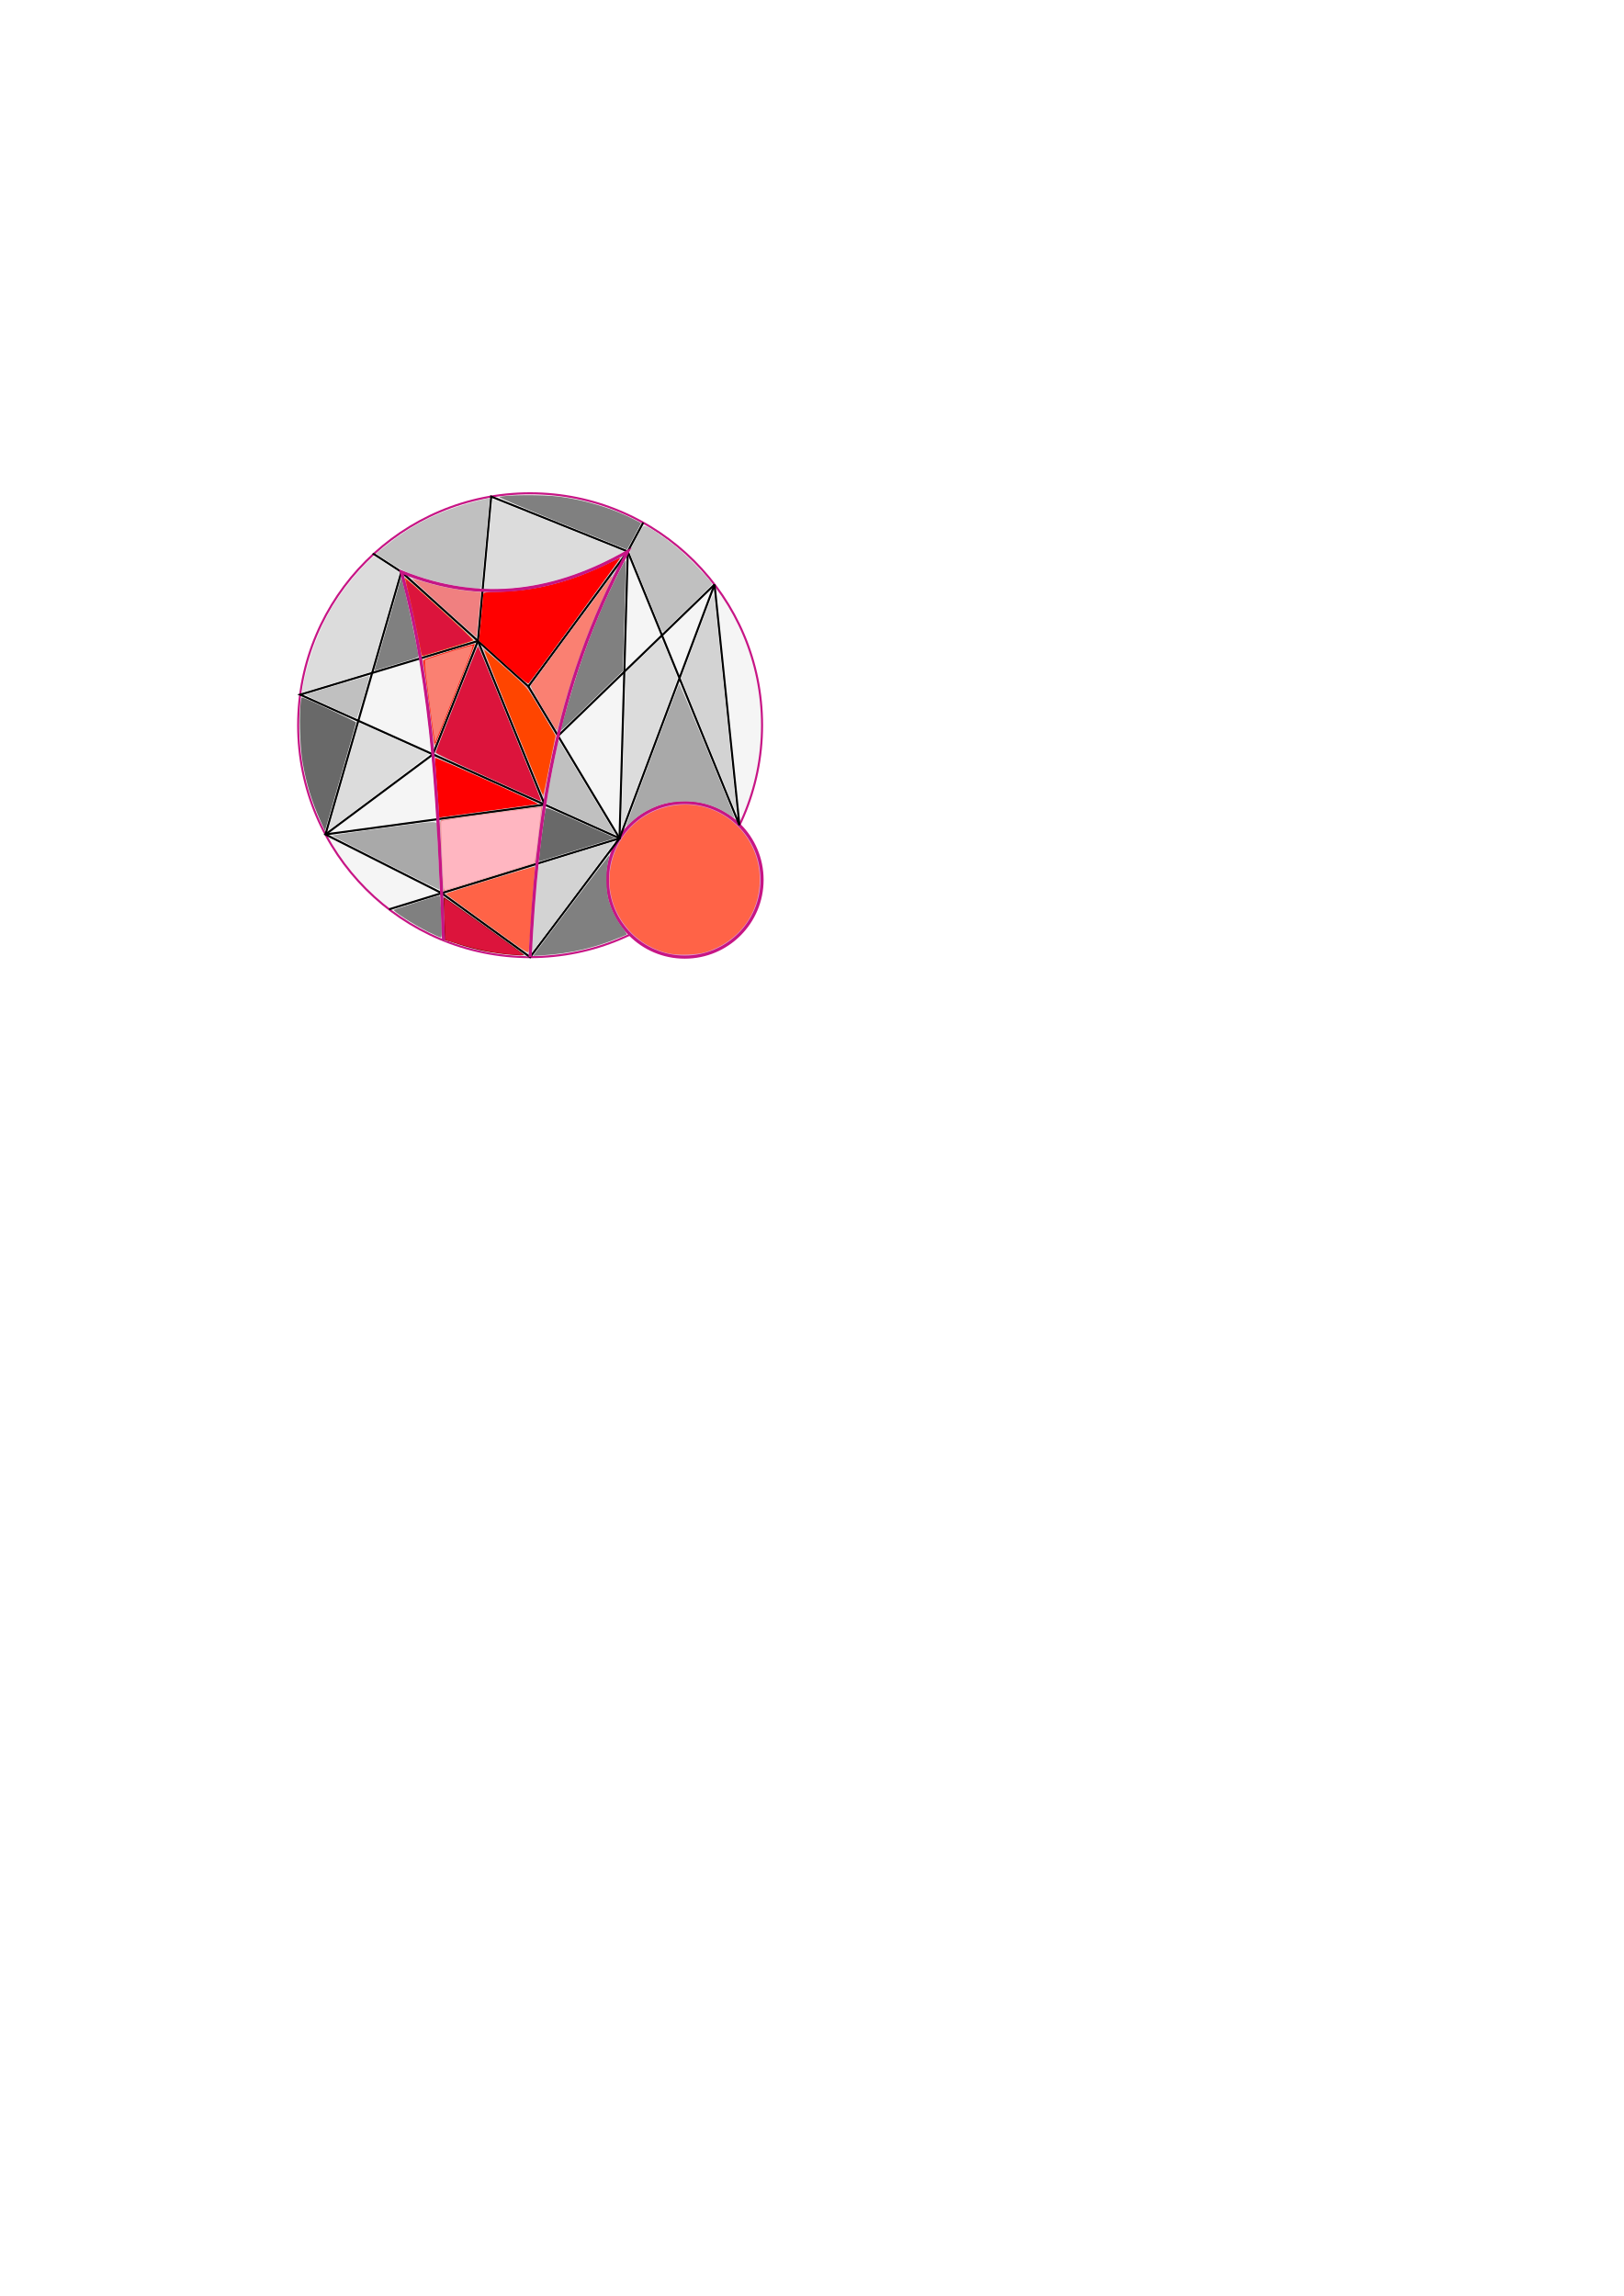
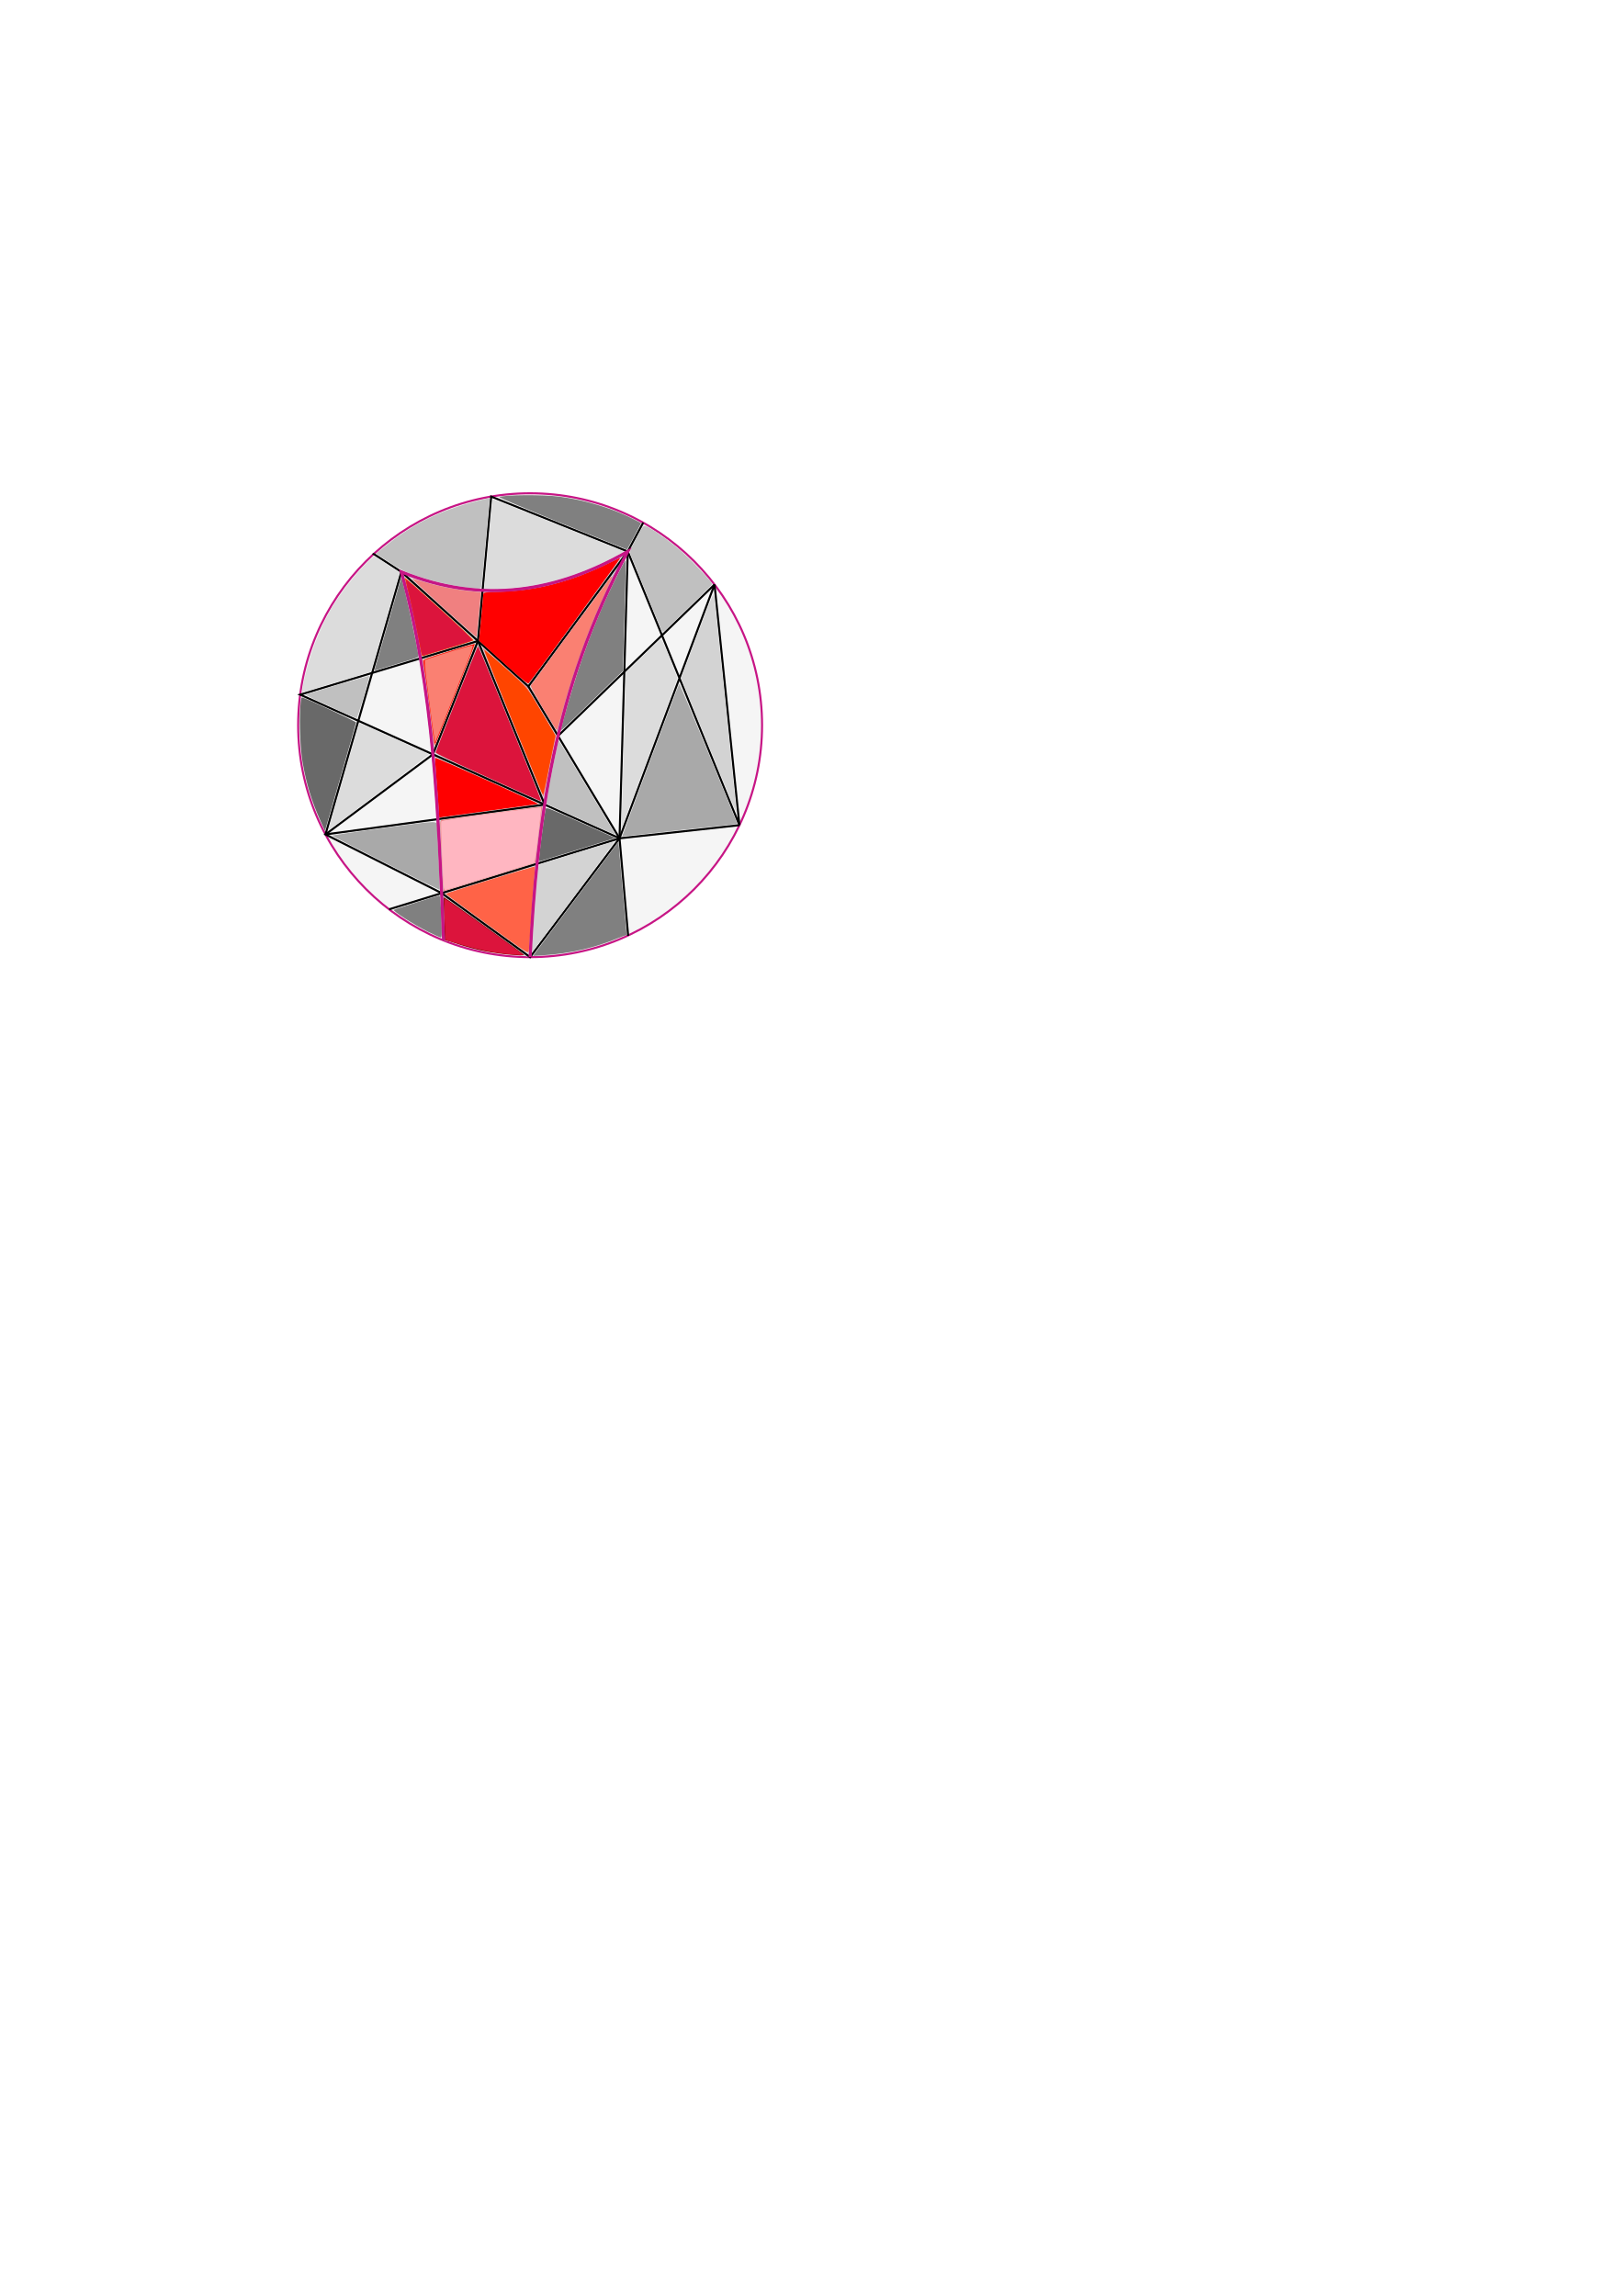
<svg xmlns="http://www.w3.org/2000/svg" width="210mm" height="297mm" viewBox="0 0 210 297" version="1.1" id="svg8">
  <defs id="defs2" />
  <g id="layer1">
    <circle cy="93.809" cx="68.561" id="circle4553" style="fill:#f5f5f5;stroke:#c71585;stroke-width:0.265;stroke-miterlimit:4;stroke-dasharray:none;stroke-opacity:1" r="30" />
-     <path style="fill:#dda0dd;fill-opacity:1;stroke:#c71585;stroke-width:0.4;stroke-miterlimit:4;stroke-dasharray:none;stroke-opacity:1" d="m 98.561,113.809 a 10,10 0 0 1 -10,10 10,10 0 0 1 -10,-10 10,10 0 0 1 10,-10 10,10 0 0 1 10,10 z" id="path21" />
    <path style="fill:#dcdcdc;stroke:#4b0082;stroke-width:0.265px;stroke-linecap:butt;stroke-linejoin:miter;stroke-opacity:1;fill-opacity:1" d="M 57.372,121.644 C 56.712,105.465 56.146,89.262 51.909,73.977 62.503,78.259 72.128,76.53 81.193,71.335 71.543,89.202 69.44,106.548 68.561,123.809" id="path4561" />
    <path style="fill:none;stroke:#000000;stroke-width:0.265px;stroke-linecap:butt;stroke-linejoin:miter;stroke-opacity:1" d="M 51.909,73.977 C 68.331,88.791 68.331,88.791 68.331,88.791 L 81.193,71.335 83.185,67.615" id="path4563" />
    <path style="fill:none;stroke:#000000;stroke-width:0.265px;stroke-linecap:butt;stroke-linejoin:miter;stroke-opacity:1" d="m 68.331,88.791 c 11.794,19.647 11.794,19.647 11.794,19.647 l -29.805,9.188" id="path4567" />
    <path style="fill:none;stroke:#000000;stroke-width:0.265px;stroke-linecap:butt;stroke-linejoin:miter;stroke-opacity:1" d="M 80.125,108.439 38.822,89.856 61.815,82.913" id="path4569" />
    <path style="fill:none;stroke:#000000;stroke-width:0.265px;stroke-linecap:butt;stroke-linejoin:miter;stroke-opacity:1" d="M 63.53,64.234 61.815,82.913 55.992,97.581 42.095,107.936 57.119,115.531 68.561,123.809 80.125,108.439 92.412,75.612 95.632,106.738 81.193,71.335 Z" id="path4571" />
    <path style="fill:none;stroke:#000000;stroke-width:0.265px;stroke-linecap:butt;stroke-linejoin:miter;stroke-opacity:1" d="M 80.125,108.439 C 81.193,71.335 81.193,71.335 81.193,71.335" id="path4573" />
    <path style="fill:none;stroke:#000000;stroke-width:0.265px;stroke-linecap:butt;stroke-linejoin:miter;stroke-opacity:1" d="m 51.909,73.977 c -3.58,-2.319 -3.58,-2.319 -3.58,-2.319 l 0.051,-0.047" id="path4575" />
    <path style="fill:none;stroke:#000000;stroke-width:0.265px;stroke-linecap:butt;stroke-linejoin:miter;stroke-opacity:1" d="m 42.095,107.937 28.343,-3.856" id="path4577" />
    <path style="fill:#ffff00;stroke:#000000;stroke-width:0.265px;stroke-linecap:butt;stroke-linejoin:miter;stroke-opacity:1" d="m 61.815,82.913 c 8.624,21.167 8.624,21.167 8.624,21.167" id="path4579" />
    <path style="fill:none;stroke:#000000;stroke-width:0.265px;stroke-linecap:butt;stroke-linejoin:miter;stroke-opacity:1" d="M 51.909,73.977 C 42.096,107.937 42.096,107.937 42.096,107.937" id="path4581" />
    <path style="fill:none;stroke:#000000;stroke-width:0.265px;stroke-linecap:butt;stroke-linejoin:miter;stroke-opacity:1" d="M 72.172,95.189 92.413,75.613" id="path4583" />
    <path style="fill:#dcdcdc;fill-opacity:1;stroke:none;stroke-width:0.467;stroke-miterlimit:4;stroke-dasharray:none;stroke-opacity:1" d="m 160.726,404.926 c 0.15,-0.481 3.542,-12.194 7.537,-26.03 3.995,-13.836 7.323,-25.215 7.396,-25.288 0.162,-0.162 33.452,14.761 33.937,15.213 0.27,0.251 -45.812,35.026 -48.51,36.608 -0.468,0.274 -0.561,0.143 -0.359,-0.503 z" id="path4587" transform="scale(0.2645833)" />
    <path style="fill:#dcdcdc;fill-opacity:1;stroke:none;stroke-width:0.467;stroke-miterlimit:4;stroke-dasharray:none;stroke-opacity:1" d="m 147.783,337.067 c 2.439,-14.515 8.565,-30.865 15.844,-42.288 4.742,-7.442 13.549,-18.175 17.778,-21.666 l 1.514,-1.25 6.22,4.022 6.22,4.022 -4.41,15.241 c -2.426,8.383 -5.591,19.304 -7.035,24.27 l -2.624,9.029 -16.776,5.064 c -9.227,2.785 -16.823,5.065 -16.88,5.067 -0.058,0.002 0.01,-0.678 0.15,-1.511 z" id="path4589" transform="scale(0.2645833)" />
    <path style="fill:#dcdcdc;fill-opacity:1;stroke:none;stroke-width:0.467;stroke-miterlimit:4;stroke-dasharray:none;stroke-opacity:1" d="m 238.7,266.038 c 1.106,-11.963 2.093,-21.832 2.193,-21.931 0.203,-0.203 63.198,25.003 63.809,25.532 0.548,0.475 -12.419,6.878 -19.587,9.671 -14.598,5.689 -28.346,8.478 -41.783,8.478 h -6.643 z" id="path4591" transform="scale(0.2645833)" />
    <path style="fill:#dcdcdc;fill-opacity:1;stroke:none;stroke-width:0.467;stroke-miterlimit:4;stroke-dasharray:none;stroke-opacity:1" d="m 315.748,289.432 -8.044,-19.759 3.146,-5.97 c 1.731,-3.284 3.341,-6.219 3.578,-6.523 0.317,-0.406 1.352,0.006 3.891,1.547 10.046,6.099 20.606,15.395 28.271,24.887 l 1.709,2.116 -9.412,9.104 c -5.177,5.007 -10.691,10.286 -12.253,11.731 l -2.841,2.627 z" id="path4593" transform="scale(0.2645833)" />
    <path style="fill:#dcdcdc;fill-opacity:1;stroke:none;stroke-width:0.467;stroke-miterlimit:4;stroke-dasharray:none;stroke-opacity:1" d="m 303.879,398.461 c 0.137,-3.844 0.65,-21.089 1.141,-38.321 l 0.892,-31.331 7.982,-7.8 c 4.39,-4.29 8.329,-8.043 8.753,-8.34 0.682,-0.478 1.215,0.544 4.614,8.844 2.114,5.161 3.841,9.698 3.839,10.081 -0.002,0.383 -6.184,17.158 -13.737,37.277 l -13.733,36.58 z" id="path4595" transform="scale(0.2645833)" />
    <path style="fill:#c0c0c0;fill-opacity:1;stroke:none;stroke-width:0.467;stroke-miterlimit:4;stroke-dasharray:none;stroke-opacity:1" d="m 283.535,400.413 -16.581,-7.511 1.342,-7.705 c 1.245,-7.149 4.482,-22.926 4.76,-23.206 0.067,-0.068 6.062,9.788 13.321,21.901 7.259,12.113 13.501,22.496 13.871,23.073 0.37,0.577 0.492,1.028 0.27,1.004 -0.222,-0.025 -7.864,-3.425 -16.984,-7.556 z" id="path4597" transform="scale(0.2645833)" />
    <path style="fill:#dcdcdc;fill-opacity:1;stroke:none;stroke-width:0.467;stroke-miterlimit:4;stroke-dasharray:none;stroke-opacity:1" d="m 260.118,462.907 c 1.248,-19.521 1.678,-25.546 2.288,-32.06 0.396,-4.229 0.864,-7.817 1.041,-7.974 0.177,-0.157 8.395,-2.754 18.262,-5.772 9.867,-3.018 18.241,-5.6 18.607,-5.738 0.542,-0.204 -37.867,51.352 -39.79,53.409 -0.448,0.48 -0.534,0.092 -0.408,-1.864 z" id="path4599" transform="scale(0.2645833)" />
    <path style="fill:#d3d3d3;fill-opacity:1;stroke:none;stroke-width:0.467;stroke-miterlimit:4;stroke-dasharray:none;stroke-opacity:1" d="m 346.327,364.413 -13.39,-32.85 7.821,-20.952 c 5.162,-13.828 7.93,-20.676 8.14,-20.14 0.377,0.961 11.244,106.368 10.992,106.62 -0.095,0.095 -6.198,-14.61 -13.563,-32.678 z" id="path4601" transform="scale(0.2645833)" />
    <path style="fill:#d3d3d3;fill-opacity:1;stroke:none;stroke-width:0.467;stroke-miterlimit:4;stroke-dasharray:none;stroke-opacity:1" d="m 211.186,357.847 c -0.918,-8.69 -2.722,-22.253 -4.016,-30.184 -0.463,-2.837 -0.814,-5.19 -0.78,-5.229 0.233,-0.269 25.148,-7.64 25.445,-7.527 0.275,0.105 -16.713,43.732 -19.443,49.93 -0.243,0.551 -0.675,-1.954 -1.207,-6.99 z" id="path4603" transform="scale(0.2645833)" />
    <path style="fill:#d3d3d3;fill-opacity:1;stroke:none;stroke-width:0.467;stroke-miterlimit:4;stroke-dasharray:none;stroke-opacity:1" d="m 211.636,362.554 c -0.503,-5.817 -3.005,-25.429 -4.222,-33.092 -0.608,-3.826 -1.058,-7.007 -1,-7.068 0.211,-0.223 25.9,-7.924 25.9,-7.764 0,0.091 -4.425,11.336 -9.834,24.99 -5.409,13.653 -9.989,25.232 -10.179,25.731 -0.224,0.588 -0.458,-0.396 -0.665,-2.796 z" id="path4605" transform="scale(0.2645833)" />
    <path style="fill:#d3d3d3;fill-opacity:1;stroke:none;stroke-width:0.467;stroke-miterlimit:4;stroke-dasharray:none;stroke-opacity:1" d="m 246.225,323.745 -11.862,-10.685 1.045,-10.888 c 0.575,-5.988 1.058,-11.307 1.073,-11.82 0.027,-0.882 0.381,-0.937 6.556,-1.025 17.925,-0.256 36.5,-5.037 54.739,-14.088 3.07,-1.523 5.649,-2.703 5.73,-2.621 0.125,0.125 -44.059,60.357 -45.072,61.442 -0.19,0.204 -5.684,-4.438 -12.209,-10.314 z" id="path4607" transform="scale(0.2645833)" />
    <path style="fill:#d3d3d3;fill-opacity:1;stroke:none;stroke-width:0.467;stroke-miterlimit:4;stroke-dasharray:none;stroke-opacity:1" d="m 216.253,429.332 c -0.172,-3.396 -0.573,-11.102 -0.891,-17.125 -0.318,-6.023 -0.565,-10.986 -0.549,-11.029 0.016,-0.043 11.038,-1.567 24.493,-3.386 13.455,-1.819 24.852,-3.395 25.327,-3.502 0.719,-0.162 0.82,0.015 0.603,1.056 -0.144,0.688 -0.928,6.703 -1.743,13.366 -0.815,6.664 -1.534,12.332 -1.597,12.596 -0.091,0.38 -43.923,14.199 -45.037,14.199 -0.16,0 -0.433,-2.778 -0.605,-6.174 z" id="path4609" transform="scale(0.2645833)" />
    <path style="fill:#d3d3d3;fill-opacity:1;stroke:none;stroke-width:0.467;stroke-miterlimit:4;stroke-dasharray:none;stroke-opacity:1" d="m 260.041,464.397 c -0.161,-0.261 -0.183,-0.839 -0.05,-1.285 0.134,-0.446 0.377,-3.223 0.541,-6.17 0.164,-2.947 0.364,-6.302 0.444,-7.456 0.97,-13.879 1.151,-16.226 1.406,-18.301 0.119,-0.967 0.331,-2.936 0.47,-4.375 0.409,-4.208 -0.086,-3.843 9.071,-6.704 1.41,-0.44 3.926,-1.235 5.592,-1.766 8.083,-2.577 21.404,-6.598 21.857,-6.598 0.752,0 0.411,1.015 -0.655,1.949 -0.513,0.449 -0.728,0.823 -0.479,0.832 0.249,0.009 -0.016,0.344 -0.59,0.746 -0.574,0.402 -0.936,0.904 -0.805,1.116 0.131,0.212 -0.075,0.506 -0.458,0.652 -0.383,0.147 -0.696,0.566 -0.696,0.931 0,0.365 -0.315,0.784 -0.699,0.932 -0.384,0.148 -0.699,0.567 -0.699,0.932 0,0.365 -0.315,0.784 -0.699,0.932 -0.384,0.148 -0.699,0.567 -0.699,0.932 0,0.365 -0.315,0.784 -0.699,0.932 -0.384,0.148 -0.699,0.567 -0.699,0.932 0,0.365 -0.315,0.784 -0.699,0.932 -0.384,0.148 -0.699,0.499 -0.699,0.782 0,0.283 -0.262,0.788 -0.582,1.123 -0.32,0.335 -0.897,1.073 -1.281,1.641 -0.384,0.568 -1.014,1.413 -1.398,1.878 -0.384,0.465 -1.014,1.311 -1.398,1.881 -1.181,1.751 -23.917,31.865 -24.529,32.489 -0.372,0.38 -0.678,0.419 -0.868,0.112 z" id="path4611" transform="scale(0.2645833)" />
    <path style="fill:#c0c0c0;fill-opacity:1;stroke:none;stroke-width:0.467;stroke-miterlimit:4;stroke-dasharray:none;stroke-opacity:1" d="m 322.664,306.544 c -0.523,-1.217 -2.21,-5.359 -3.749,-9.203 -1.539,-3.844 -3.079,-7.619 -3.422,-8.388 -0.343,-0.769 -1.276,-3.076 -2.073,-5.126 -0.797,-2.05 -1.681,-4.252 -1.964,-4.893 -0.283,-0.641 -0.675,-1.584 -0.871,-2.097 -0.196,-0.513 -0.788,-1.905 -1.314,-3.094 -1.752,-3.959 -1.744,-4.019 1.222,-9.519 3.975,-7.371 3.848,-7.204 5.218,-6.87 0.649,0.158 1.285,0.415 1.413,0.57 0.128,0.155 1.024,0.698 1.992,1.205 0.967,0.508 2.435,1.501 3.262,2.208 0.827,0.707 1.628,1.285 1.781,1.286 0.153,6.1e-4 0.71,0.368 1.238,0.817 0.528,0.449 1.429,1.13 2.002,1.514 0.573,0.384 1.537,1.118 2.141,1.631 0.605,0.513 1.962,1.666 3.016,2.563 4.114,3.5 14.378,14.185 15.441,16.074 0.242,0.431 -2.285,3.125 -8.155,8.697 -4.678,4.44 -9.974,9.595 -11.768,11.456 -1.794,1.86 -3.531,3.382 -3.861,3.382 -0.329,-1e-4 -1.027,-0.996 -1.55,-2.214 z" id="path4613" transform="scale(0.2645833)" />
    <path style="fill:#c0c0c0;fill-opacity:1;stroke:none;stroke-width:0.467;stroke-miterlimit:4;stroke-dasharray:none;stroke-opacity:1" d="m 161.328,345.432 c -6.878,-3.113 -12.28,-5.734 -12.004,-5.826 4.356,-1.452 31.038,-9.33 31.166,-9.202 0.369,0.369 -5.695,20.757 -6.164,20.723 -0.271,-0.02 -6.12,-2.582 -12.998,-5.695 z" id="path4615" transform="scale(0.2645833)" />
    <path style="fill:#c0c0c0;fill-opacity:1;stroke:none;stroke-width:0.467;stroke-miterlimit:4;stroke-dasharray:none;stroke-opacity:1" d="m 229.985,287.473 c -8.141,-0.832 -18.924,-3.319 -27.568,-6.358 -4.725,-1.661 -6.898,-2.772 -12.193,-6.233 l -6.443,-4.211 4.579,-3.683 c 14.749,-11.862 29.154,-18.587 49.72,-23.213 l 1.338,-0.301 -0.283,2.47 c -0.156,1.358 -1.031,10.857 -1.946,21.109 -0.915,10.252 -1.761,19.111 -1.88,19.688 -0.226,1.096 -0.886,1.186 -5.324,0.733 z" id="path4617" transform="scale(0.2645833)" />
    <path style="fill:#c0c0c0;fill-opacity:1;stroke:none;stroke-width:0.467;stroke-miterlimit:4;stroke-dasharray:none;stroke-opacity:1" d="m 265.647,346.526 c -3.519,-5.882 -6.324,-10.881 -6.235,-11.108 0.291,-0.738 41.12,-55.99 41.266,-55.844 0.078,0.078 -1.311,3.171 -3.088,6.873 -8.864,18.476 -17.438,42.028 -22.923,62.966 -1.124,4.292 -2.174,7.804 -2.333,7.805 -0.159,9.4e-4 -3.168,-4.811 -6.687,-10.693 z" id="path4619" transform="scale(0.2645833)" />
    <path style="fill:#a9a9a9;fill-opacity:1;stroke:none;stroke-width:0.467;stroke-miterlimit:4;stroke-dasharray:none;stroke-opacity:1" d="m 188.628,422.067 c -14.417,-7.281 -26.212,-13.376 -26.212,-13.544 0,-0.168 11.349,-1.844 25.22,-3.723 27.705,-3.753 26.019,-3.729 26.032,-0.372 0.004,0.975 0.335,8.17 0.735,15.989 0.4,7.819 0.663,14.367 0.582,14.552 -0.08,0.185 -11.941,-5.621 -26.358,-12.902 z" id="path4621" transform="scale(0.2645833)" />
-     <path style="fill:#a9a9a9;fill-opacity:1;stroke:none;stroke-width:0.467;stroke-miterlimit:4;stroke-dasharray:none;stroke-opacity:1" d="m 305.941,404.039 c 0,-0.556 25.708,-69.354 26.07,-69.769 0.254,-0.29 27.052,64.606 27.052,65.511 0,0.16 -1.452,-0.648 -3.228,-1.796 -7.061,-4.568 -14.637,-6.575 -23.101,-6.122 -5.843,0.313 -9.283,1.128 -14.061,3.332 -4.083,1.883 -7.066,3.89 -10.287,6.923 -1.346,1.267 -2.446,2.131 -2.446,1.922 z" id="path4623" transform="scale(0.2645833)" />
+     <path style="fill:#a9a9a9;fill-opacity:1;stroke:none;stroke-width:0.467;stroke-miterlimit:4;stroke-dasharray:none;stroke-opacity:1" d="m 304.135,408.932 c 0,-0.556 27.513,-74.247 27.876,-74.662 0.254,-0.29 28.334,67.635 28.334,68.54 z" id="path4623" transform="scale(0.2645833)" />
    <path style="fill:#808080;fill-opacity:1;stroke:none;stroke-width:0.467;stroke-miterlimit:4;stroke-dasharray:none;stroke-opacity:1" d="m 274.254,356.937 c 0,-1.455 5.234,-19.682 8.348,-29.073 5.812,-17.527 11.962,-32.401 19.748,-47.764 3.503,-6.911 3.543,-6.966 3.572,-4.893 0.016,1.153 -0.309,13.525 -0.721,27.493 l -0.75,25.396 -9.389,9.069 c -5.164,4.988 -11.958,11.583 -15.098,14.655 -3.14,3.072 -5.708,5.375 -5.708,5.117 z" id="path4625" transform="scale(0.2645833)" />
    <path style="fill:#808080;fill-opacity:1;stroke:none;stroke-width:0.467;stroke-miterlimit:4;stroke-dasharray:none;stroke-opacity:1" d="m 209.012,455.421 c -6.703,-3.342 -17.095,-10.007 -16.486,-10.573 0.363,-0.337 21.507,-7.012 22.212,-7.012 0.451,0 0.749,3.451 1.059,12.232 0.238,6.753 0.177,8.27 -0.333,8.265 -0.344,-0.003 -3.247,-1.314 -6.453,-2.912 z" id="path4627" transform="scale(0.2645833)" />
    <path style="fill:#808080;fill-opacity:1;stroke:none;stroke-width:0.467;stroke-miterlimit:4;stroke-dasharray:none;stroke-opacity:1" d="m 183.551,325.91 c 0.331,-1.104 3.311,-11.401 6.621,-22.882 l 6.018,-20.875 1.75,6.895 c 1.438,5.667 5.75,26.094 6.545,31.01 0.203,1.255 0.11,1.311 -4.504,2.713 -12.06,3.664 -15.488,4.701 -16.231,4.916 -0.734,0.211 -0.75,0.062 -0.199,-1.776 z" id="path4629" transform="scale(0.2645833)" />
-     <path style="fill:#808080;fill-opacity:1;stroke:none;stroke-width:0.467;stroke-miterlimit:4;stroke-dasharray:none;stroke-opacity:1" d="m 261.269,466.363 c 2.4,-3.427 36.52,-48.482 36.631,-48.371 0.075,0.075 -0.222,1.583 -0.662,3.351 -1.175,4.731 -1.056,13.723 0.245,18.535 1.335,4.933 3.701,9.719 6.771,13.692 2.065,2.672 2.394,3.33 1.762,3.525 -0.427,0.132 -2.244,0.854 -4.038,1.604 -11.168,4.671 -23.571,7.513 -36.309,8.32 l -5.087,0.322 z" id="path4631" transform="scale(0.2645833)" />
+     <path style="fill:#808080;fill-opacity:1;stroke:none;stroke-width:0.467;stroke-miterlimit:4;stroke-dasharray:none;stroke-opacity:1" d="m 261.269,466.363 c 2.4,-3.427 41.017,-54.719 41.017,-54.719 l 4.044,45.453 c -0.427,0.132 -2.557,0.852 -4.351,1.603 -11.168,4.671 -23.571,7.513 -36.309,8.32 l -5.087,0.322 z" id="path4631" transform="scale(0.2645833)" />
    <path style="fill:#696969;fill-opacity:1;stroke:none;stroke-width:0.467;stroke-miterlimit:4;stroke-dasharray:none;stroke-opacity:1" d="m 156.613,401.233 c -4.297,-9.627 -6.85,-17.988 -8.672,-28.401 -1.128,-6.449 -1.676,-19.264 -1.152,-26.954 0.298,-4.37 0.448,-5.021 1.112,-4.838 2.309,0.637 26.163,11.737 26.155,12.171 -0.005,0.284 -3.43,12.33 -7.61,26.769 l -7.601,26.253 z" id="path4633" transform="scale(0.2645833)" />
    <path style="fill:#696969;fill-opacity:1;stroke:none;stroke-width:0.467;stroke-miterlimit:4;stroke-dasharray:none;stroke-opacity:1" d="m 263.704,417.989 c 0.522,-5.38 2.656,-21.324 3.002,-22.425 0.312,-0.994 0.962,-0.746 17.212,6.568 l 16.887,7.601 -17.819,5.496 c -9.801,3.023 -18.219,5.604 -18.707,5.737 -0.831,0.226 -0.868,0.037 -0.575,-2.977 z" id="path4635" transform="scale(0.2645833)" />
    <path style="fill:#808080;fill-opacity:1;stroke:none;stroke-width:0.467;stroke-miterlimit:4;stroke-dasharray:none;stroke-opacity:1" d="m 274.827,255.972 c -17.241,-6.951 -31.081,-12.779 -30.755,-12.95 2.147,-1.131 21.368,-1.255 29.5,-0.191 12.875,1.686 26.654,5.957 37.143,11.513 l 2.677,1.418 -3.376,6.455 c -1.857,3.55 -3.481,6.441 -3.609,6.424 -0.128,-0.017 -14.339,-5.719 -31.58,-12.67 z" id="path4645" transform="scale(0.2645833)" />
    <path style="fill:#dc143c;fill-opacity:1;stroke:none;stroke-width:0.467;stroke-miterlimit:4;stroke-dasharray:none;stroke-opacity:1" d="m 238.558,380.158 c -17.913,-8.092 -25.612,-11.787 -25.572,-12.275 0.077,-0.941 20.384,-52.041 20.679,-52.038 0.128,10e-4 5.33,12.53 11.559,27.841 6.229,15.311 13.185,32.399 15.458,37.974 2.273,5.574 3.991,10.122 3.818,10.105 -0.172,-0.017 -11.847,-5.24 -25.943,-11.608 z" id="path4647" transform="scale(0.2645833)" />
    <path style="fill:#8b0000;fill-opacity:1;stroke:none;stroke-width:0.467;stroke-miterlimit:4;stroke-dasharray:none;stroke-opacity:1" d="m 236.84,465.029 c -8.378,-1.597 -16.032,-4.537 -17.222,-4.825 l -2.164,-0.524 -0.34,-10.429 c -0.187,-5.736 -0.259,-10.511 -0.16,-10.61 0.155,-0.155 38.206,27.144 39.205,28.127 0.198,0.195 -0.673,0.339 -1.936,0.32 -7.283,-0.334 -13.256,-1.289 -17.384,-2.058 z" id="path4649" transform="scale(0.2645833)" />
    <path style="fill:#ff0000;fill-opacity:1;stroke:none;stroke-width:0.123;stroke-miterlimit:4;stroke-dasharray:none;stroke-opacity:1" d="m 65.093,85.712 -3.139,-2.831 0.272,-2.874 c 0.15,-1.581 0.276,-2.991 0.28,-3.133 0.007,-0.251 0.08,-0.261 2.258,-0.332 4.812,-0.157 9.331,-1.368 14.182,-3.803 0.673,-0.338 1.25,-0.589 1.281,-0.558 0.049,0.049 -11.447,15.769 -11.85,16.205 -0.115,0.124 -0.799,-0.433 -3.284,-2.674 z" id="path4651" />
    <path style="fill:#ff0000;fill-opacity:1;stroke:none;stroke-width:0.467;stroke-miterlimit:4;stroke-dasharray:none;stroke-opacity:1" d="m 214.169,391.919 c -0.299,-4.297 -0.791,-10.797 -1.094,-14.445 -0.302,-3.648 -0.421,-6.762 -0.263,-6.92 0.158,-0.158 11.633,4.816 25.5,11.053 13.867,6.237 25.048,11.387 24.845,11.445 -0.203,0.057 -10.539,1.474 -22.969,3.147 -12.43,1.674 -23.247,3.153 -24.038,3.287 l -1.438,0.244 z" id="path4653" transform="scale(0.2645833)" />
    <path style="fill:#ff4500;fill-opacity:1;stroke:none;stroke-width:0.467;stroke-miterlimit:4;stroke-dasharray:none;stroke-opacity:1" d="m 205.948,319.901 c -0.128,-0.568 -1.081,-5.38 -2.118,-10.694 -1.037,-5.314 -2.826,-13.47 -3.976,-18.124 -1.15,-4.654 -2.018,-8.535 -1.928,-8.625 0.09,-0.09 7.758,6.683 17.041,15.05 9.283,8.367 16.711,15.37 16.507,15.562 -0.204,0.192 -5.718,1.952 -12.254,3.911 -6.535,1.959 -12.143,3.65 -12.46,3.757 -0.318,0.107 -0.683,-0.27 -0.811,-0.838 z" id="path4655" transform="scale(0.2645833)" />
    <path style="fill:#ff6347;fill-opacity:1;stroke:none;stroke-width:0.467;stroke-miterlimit:4;stroke-dasharray:none;stroke-opacity:1" d="m 237.991,451.78 c -11.076,-8.003 -20.142,-14.655 -20.146,-14.783 -0.011,-0.331 43.363,-13.62 43.619,-13.364 0.116,0.116 -0.115,3.637 -0.514,7.823 -0.399,4.187 -1.056,13.175 -1.461,19.974 -0.404,6.799 -0.875,12.933 -1.047,13.631 -0.307,1.251 -0.61,1.054 -20.451,-13.281 z" id="path4657" transform="scale(0.2645833)" />
    <path style="fill:#f08080;stroke-width:0.466" d="m 216.463,428.803 c -0.179,-3.78 -0.569,-11.548 -0.867,-17.261 -0.533,-10.24 -0.528,-10.391 0.394,-10.592 1.523,-0.333 48.898,-6.702 49.011,-6.589 0.057,0.057 -0.306,2.928 -0.806,6.381 -0.5,3.452 -1.282,9.612 -1.737,13.688 l -0.828,7.411 -22.352,6.909 c -12.294,3.8 -22.383,6.913 -22.42,6.918 -0.037,0.005 -0.215,-3.084 -0.394,-6.864 z" id="path419" transform="scale(0.2645833)" />
    <path style="fill:#f08080;stroke-width:0.466" d="m 250.579,353.124 c -8.144,-20.022 -14.75,-36.457 -14.679,-36.523 0.071,-0.065 5.011,4.292 10.976,9.683 l 10.847,9.802 6.977,11.616 c 3.838,6.389 6.976,11.863 6.975,12.166 -10e-4,0.303 -0.711,3.731 -1.576,7.617 -0.865,3.886 -2.17,10.439 -2.899,14.562 -0.729,4.123 -1.435,7.493 -1.569,7.488 -0.134,-0.004 -6.908,-16.39 -15.052,-36.412 z" id="path421" transform="scale(0.2645833)" />
    <path style="fill:#f08080;stroke-width:0.466" d="m 271.877,356.559 c -0.275,-0.184 -0.644,-0.649 -0.821,-1.034 -0.176,-0.384 -0.735,-1.328 -1.242,-2.097 -0.507,-0.769 -1.071,-1.713 -1.254,-2.097 -0.183,-0.384 -0.891,-1.538 -1.573,-2.563 -1.825,-2.742 -3.624,-5.881 -4.207,-7.339 -0.282,-0.705 -0.679,-1.281 -0.882,-1.281 -0.203,0 -0.501,-0.524 -0.662,-1.165 -0.161,-0.641 -0.51,-1.165 -0.777,-1.165 -0.267,0 -0.374,-0.179 -0.239,-0.397 0.135,-0.219 -0.035,-0.781 -0.378,-1.25 -0.376,-0.514 -0.459,-1.05 -0.209,-1.35 1.194,-1.436 2.099,-2.615 2.727,-3.55 0.655,-0.976 21.212,-29.02 22.015,-30.033 0.203,-0.256 0.733,-0.918 1.176,-1.471 0.444,-0.553 1.121,-1.465 1.506,-2.028 0.384,-0.563 1.272,-1.683 1.973,-2.49 0.701,-0.807 1.277,-1.729 1.281,-2.049 0.004,-0.32 0.224,-0.582 0.488,-0.582 0.264,0 0.62,-0.367 0.789,-0.815 0.17,-0.449 0.53,-1.052 0.801,-1.341 0.271,-0.289 0.807,-0.992 1.191,-1.562 0.384,-0.57 1.272,-1.697 1.973,-2.504 0.701,-0.807 1.277,-1.707 1.281,-1.999 0.004,-0.293 0.322,-0.653 0.706,-0.801 0.384,-0.148 0.699,-0.589 0.699,-0.982 0,-0.392 0.234,-0.714 0.52,-0.714 0.73,0 0.469,0.687 -3.458,9.087 -7.341,15.701 -15,36.912 -20.107,55.686 -1.429,5.254 -2.648,9.703 -2.708,9.887 -0.06,0.184 -0.334,0.184 -0.609,0 z" id="path423" transform="scale(0.2645833)" />
    <path style="fill:#f08080;stroke-width:0.466" d="m 217.019,297.407 c -8.662,-7.822 -15.661,-14.31 -15.552,-14.418 0.108,-0.108 2.655,0.549 5.661,1.46 7.175,2.175 15.46,3.854 22.38,4.535 l 5.593,0.551 -1.008,10.898 c -0.555,5.994 -1.079,10.965 -1.166,11.047 -0.087,0.082 -7.245,-6.25 -15.907,-14.072 z" id="path425" transform="scale(0.2645833)" />
    <path style="fill:#ff6347;stroke-width:0.466" d="m 211.172,355.671 c -0.593,-5.334 -1.803,-14.73 -2.69,-20.881 -0.887,-6.151 -1.657,-11.494 -1.711,-11.873 -0.074,-0.517 3.085,-1.651 12.674,-4.547 7.025,-2.122 12.811,-3.804 12.859,-3.738 0.074,0.102 -18.614,47.475 -19.682,49.893 -0.233,0.528 -0.776,-2.788 -1.45,-8.854 z" id="path427" transform="scale(0.2645833)" />
-     <path style="fill:#ff6347;stroke-width:0.466" d="m 326.898,466.153 c -19.141,-4.265 -31.793,-22.961 -28.467,-42.066 2.998,-17.218 16.816,-29.571 34.292,-30.655 20.949,-1.3 38.688,15.492 38.674,36.61 -0.011,16.624 -10.219,30.375 -26.325,35.462 -4.354,1.375 -13.454,1.7 -18.174,0.648 z" id="path429" transform="scale(0.2645833)" />
    <path style="fill:#fa8072;stroke-width:0.466" d="m 268.085,350.284 c -2.061,-3.396 -4.199,-7.013 -4.752,-8.038 -0.553,-1.025 -1.645,-2.978 -2.426,-4.339 -1.236,-2.154 -1.34,-2.589 -0.8,-3.357 2.091,-2.971 17.012,-23.25 25.539,-34.71 5.531,-7.433 10.732,-14.446 11.557,-15.586 0.826,-1.14 1.502,-1.842 1.502,-1.56 0,0.282 -1.673,4.199 -3.717,8.706 -8.036,17.712 -15.079,37.422 -20.542,57.485 -1.134,4.165 -2.186,7.572 -2.338,7.572 -0.152,0 -1.963,-2.778 -4.023,-6.174 z" id="path431" transform="scale(0.2645833)" />
    <path style="fill:#ff0000;stroke-width:0.466" d="m 212.325,362.725 c -0.158,-0.756 -0.718,-4.939 -1.244,-9.296 -1.033,-8.558 -3.571,-27.174 -3.984,-29.213 -0.21,-1.04 -0.019,-1.375 1.123,-1.965 1.508,-0.78 23.374,-7.443 23.595,-7.19 0.075,0.086 -3.461,9.278 -7.858,20.427 -12.287,31.153 -11.297,28.835 -11.632,27.237 z" id="path433" transform="scale(0.2645833)" />
    <path style="fill:#ff4500;stroke-width:0.466" d="m 264.594,386.869 c -0.388,-0.964 -4.32,-10.56 -8.739,-21.324 -11.927,-29.057 -19.22,-47.36 -18.97,-47.609 0.122,-0.122 4.802,3.895 10.401,8.927 11.213,10.077 9.861,8.371 19.255,24.303 l 4.984,8.454 -2.859,14.247 c -1.572,7.836 -2.973,14.361 -3.113,14.501 -0.14,0.14 -0.571,-0.535 -0.959,-1.499 z" id="path435" transform="scale(0.2645833)" />
    <path style="fill:#dc143c;stroke-width:0.466" d="m 206.236,320.026 c -0.11,-0.338 -1.057,-5.018 -2.104,-10.4 -1.048,-5.382 -2.74,-13.216 -3.759,-17.408 -1.02,-4.192 -1.854,-7.933 -1.854,-8.313 0,-0.867 0.222,-0.682 13.747,11.487 15.77,14.189 19.043,17.363 18.321,17.767 -0.338,0.189 -5.542,1.837 -11.565,3.662 -6.023,1.825 -11.319,3.431 -11.768,3.569 -0.456,0.14 -0.906,-0.021 -1.017,-0.364 z" id="path437" transform="scale(0.2645833)" />
    <path style="fill:#dc143c;stroke-width:0.466" d="m 247.447,466.366 c -6.968,-0.717 -14.008,-2.17 -21.901,-4.522 l -7.689,-2.291 -0.29,-5.065 c -0.429,-7.494 -0.458,-15.084 -0.057,-15.084 0.33,0 31.813,22.419 36.372,25.899 l 2.087,1.594 -2.28,-0.062 c -1.254,-0.034 -4.063,-0.245 -6.241,-0.469 z" id="path439" transform="scale(0.2645833)" />
    <path style="fill:#ffb6c1;stroke-width:0.466" d="m 216.963,434.162 c -0.499,-2.463 -1.664,-32.228 -1.277,-32.615 0.471,-0.471 8.294,-1.639 32.138,-4.797 9.05,-1.199 16.56,-2.073 16.69,-1.943 0.245,0.245 -2.378,22.648 -2.98,25.448 l -0.341,1.587 -21.664,6.684 c -11.915,3.676 -21.819,6.684 -22.009,6.684 -0.19,0 -0.441,-0.472 -0.558,-1.048 z" id="path441" transform="scale(0.2645833)" />
    <path style="fill:#fa8072;stroke-width:0.466" d="m 212.303,361.234 c -1.073,-6.772 -4.561,-33.917 -4.622,-35.974 l -0.075,-2.539 2.33,-0.876 c 3.819,-1.435 20.726,-6.476 21.172,-6.313 0.227,0.083 -0.727,3.087 -2.12,6.675 -5.569,14.35 -16.098,40.774 -16.248,40.774 -0.087,0 -0.284,-0.786 -0.436,-1.747 z" id="path443" transform="scale(0.2645833)" />
+     <path style="fill:none;stroke:#000000;stroke-width:0.265px;stroke-linecap:butt;stroke-linejoin:miter;stroke-opacity:1" d="m 95.632,106.738 -15.507,1.701 1.118,12.613" id="path4433" />
  </g>
  <g id="layer2">
    <path id="path4672" d="M 57.372,121.644 C 56.712,105.465 56.146,89.262 51.909,73.977 62.503,78.259 72.128,76.53 81.193,71.335 71.543,89.202 69.44,106.548 68.561,123.809" style="fill:none;fill-opacity:1;stroke:#c71585;stroke-width:0.4;stroke-linecap:butt;stroke-linejoin:miter;stroke-miterlimit:4;stroke-dasharray:none;stroke-opacity:1" />
  </g>
</svg>
